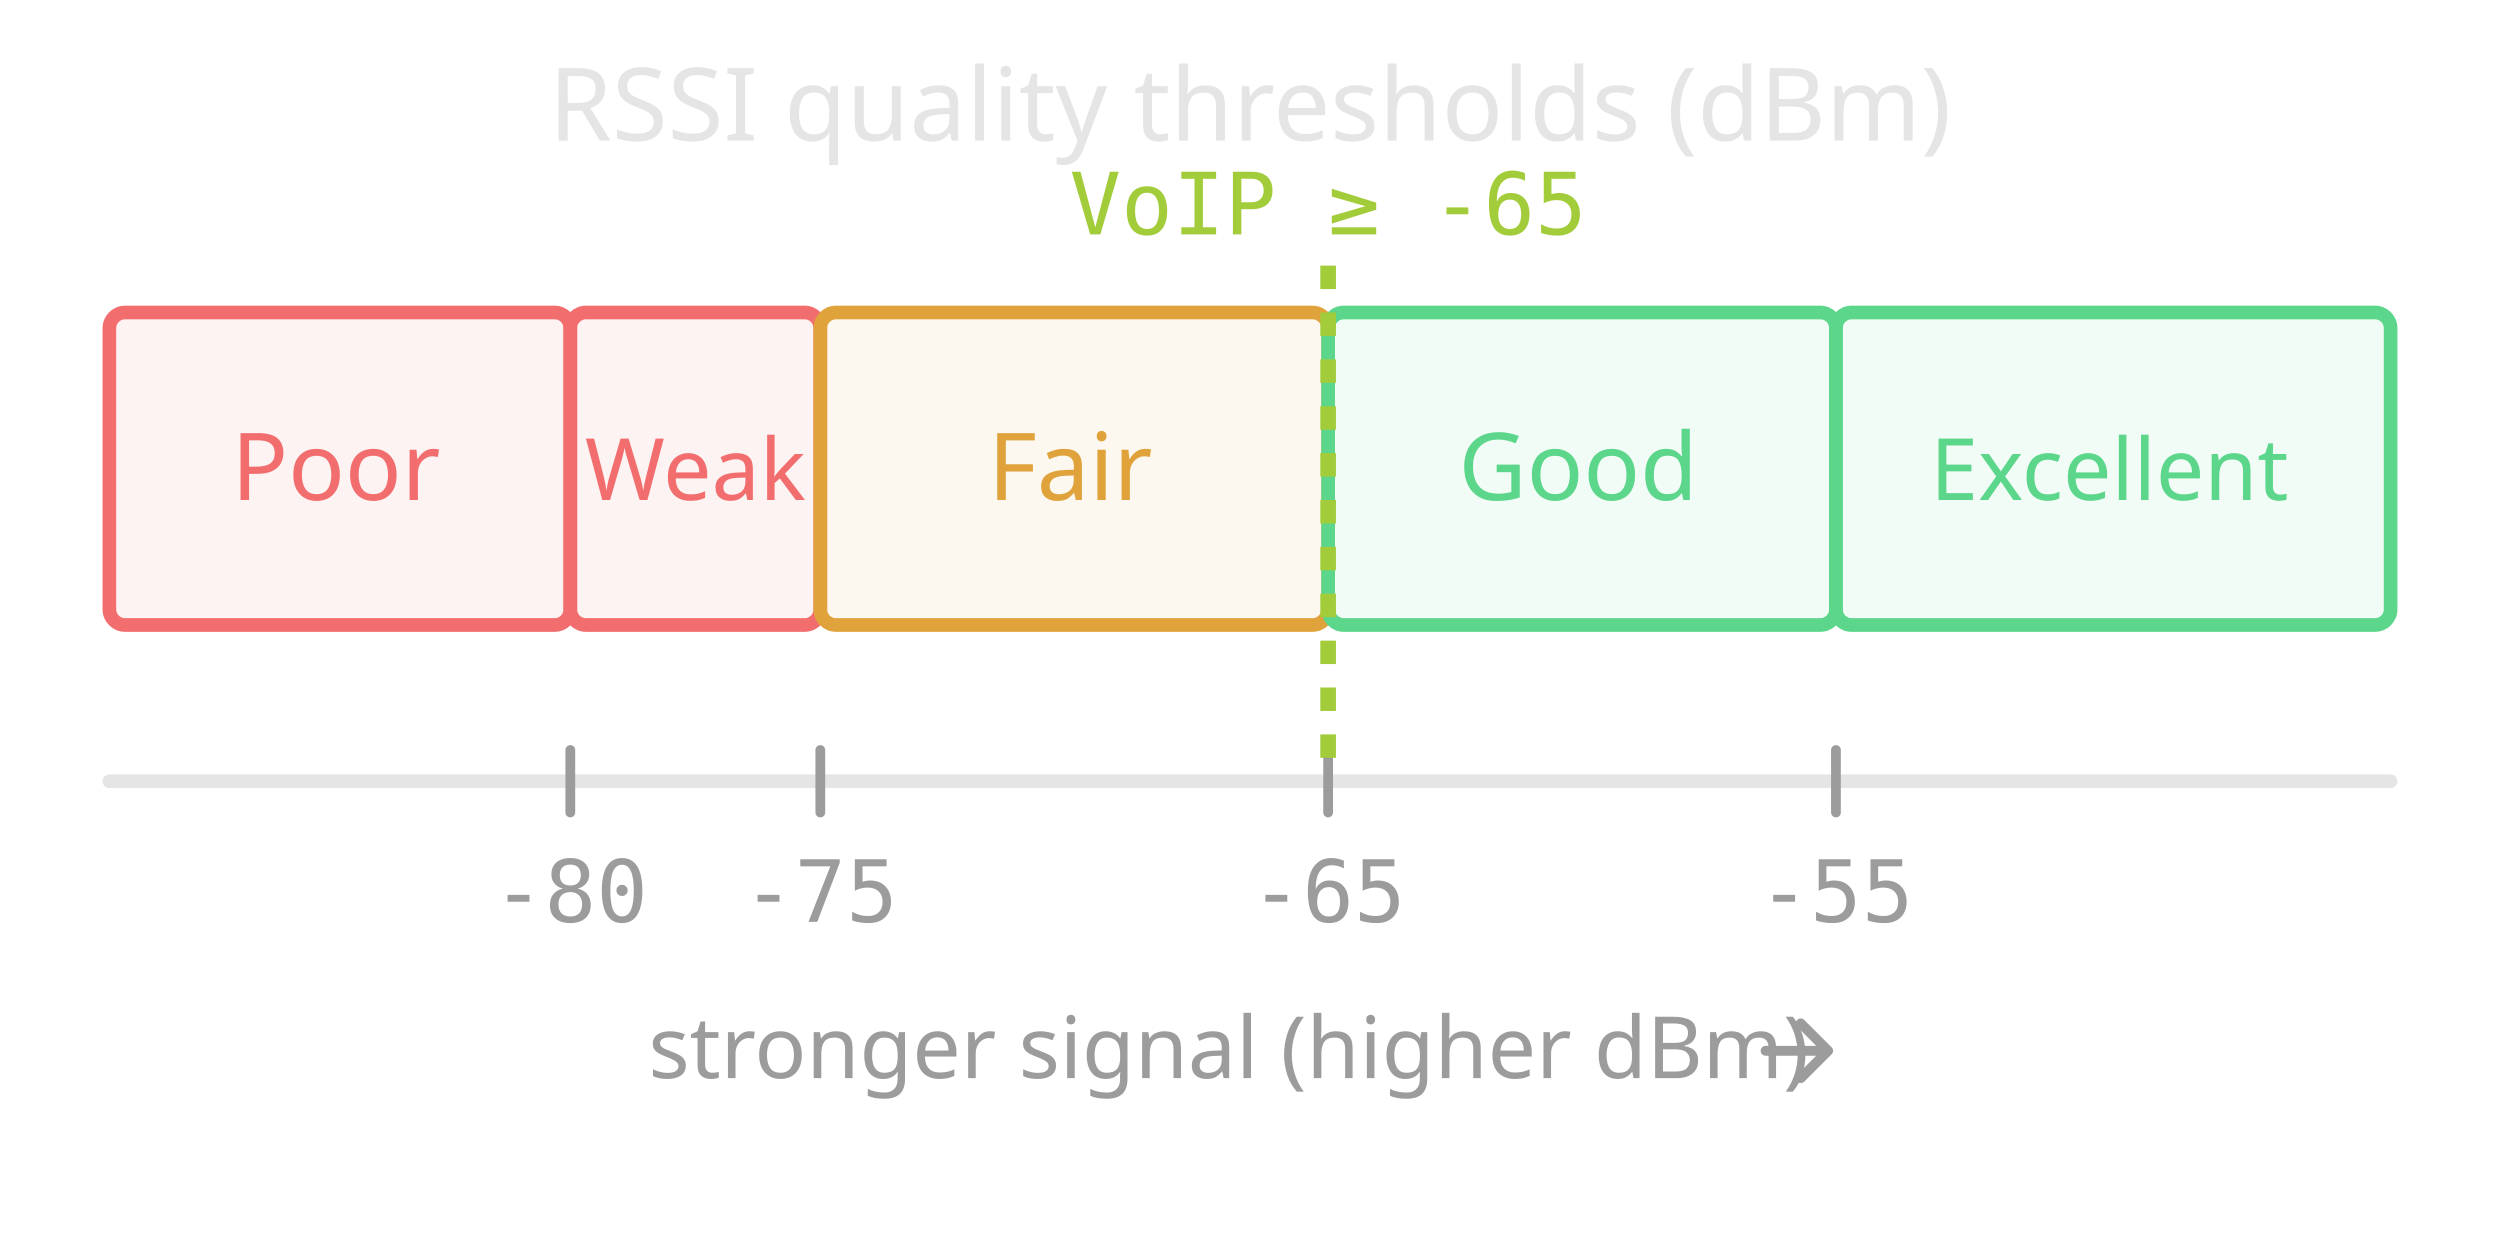
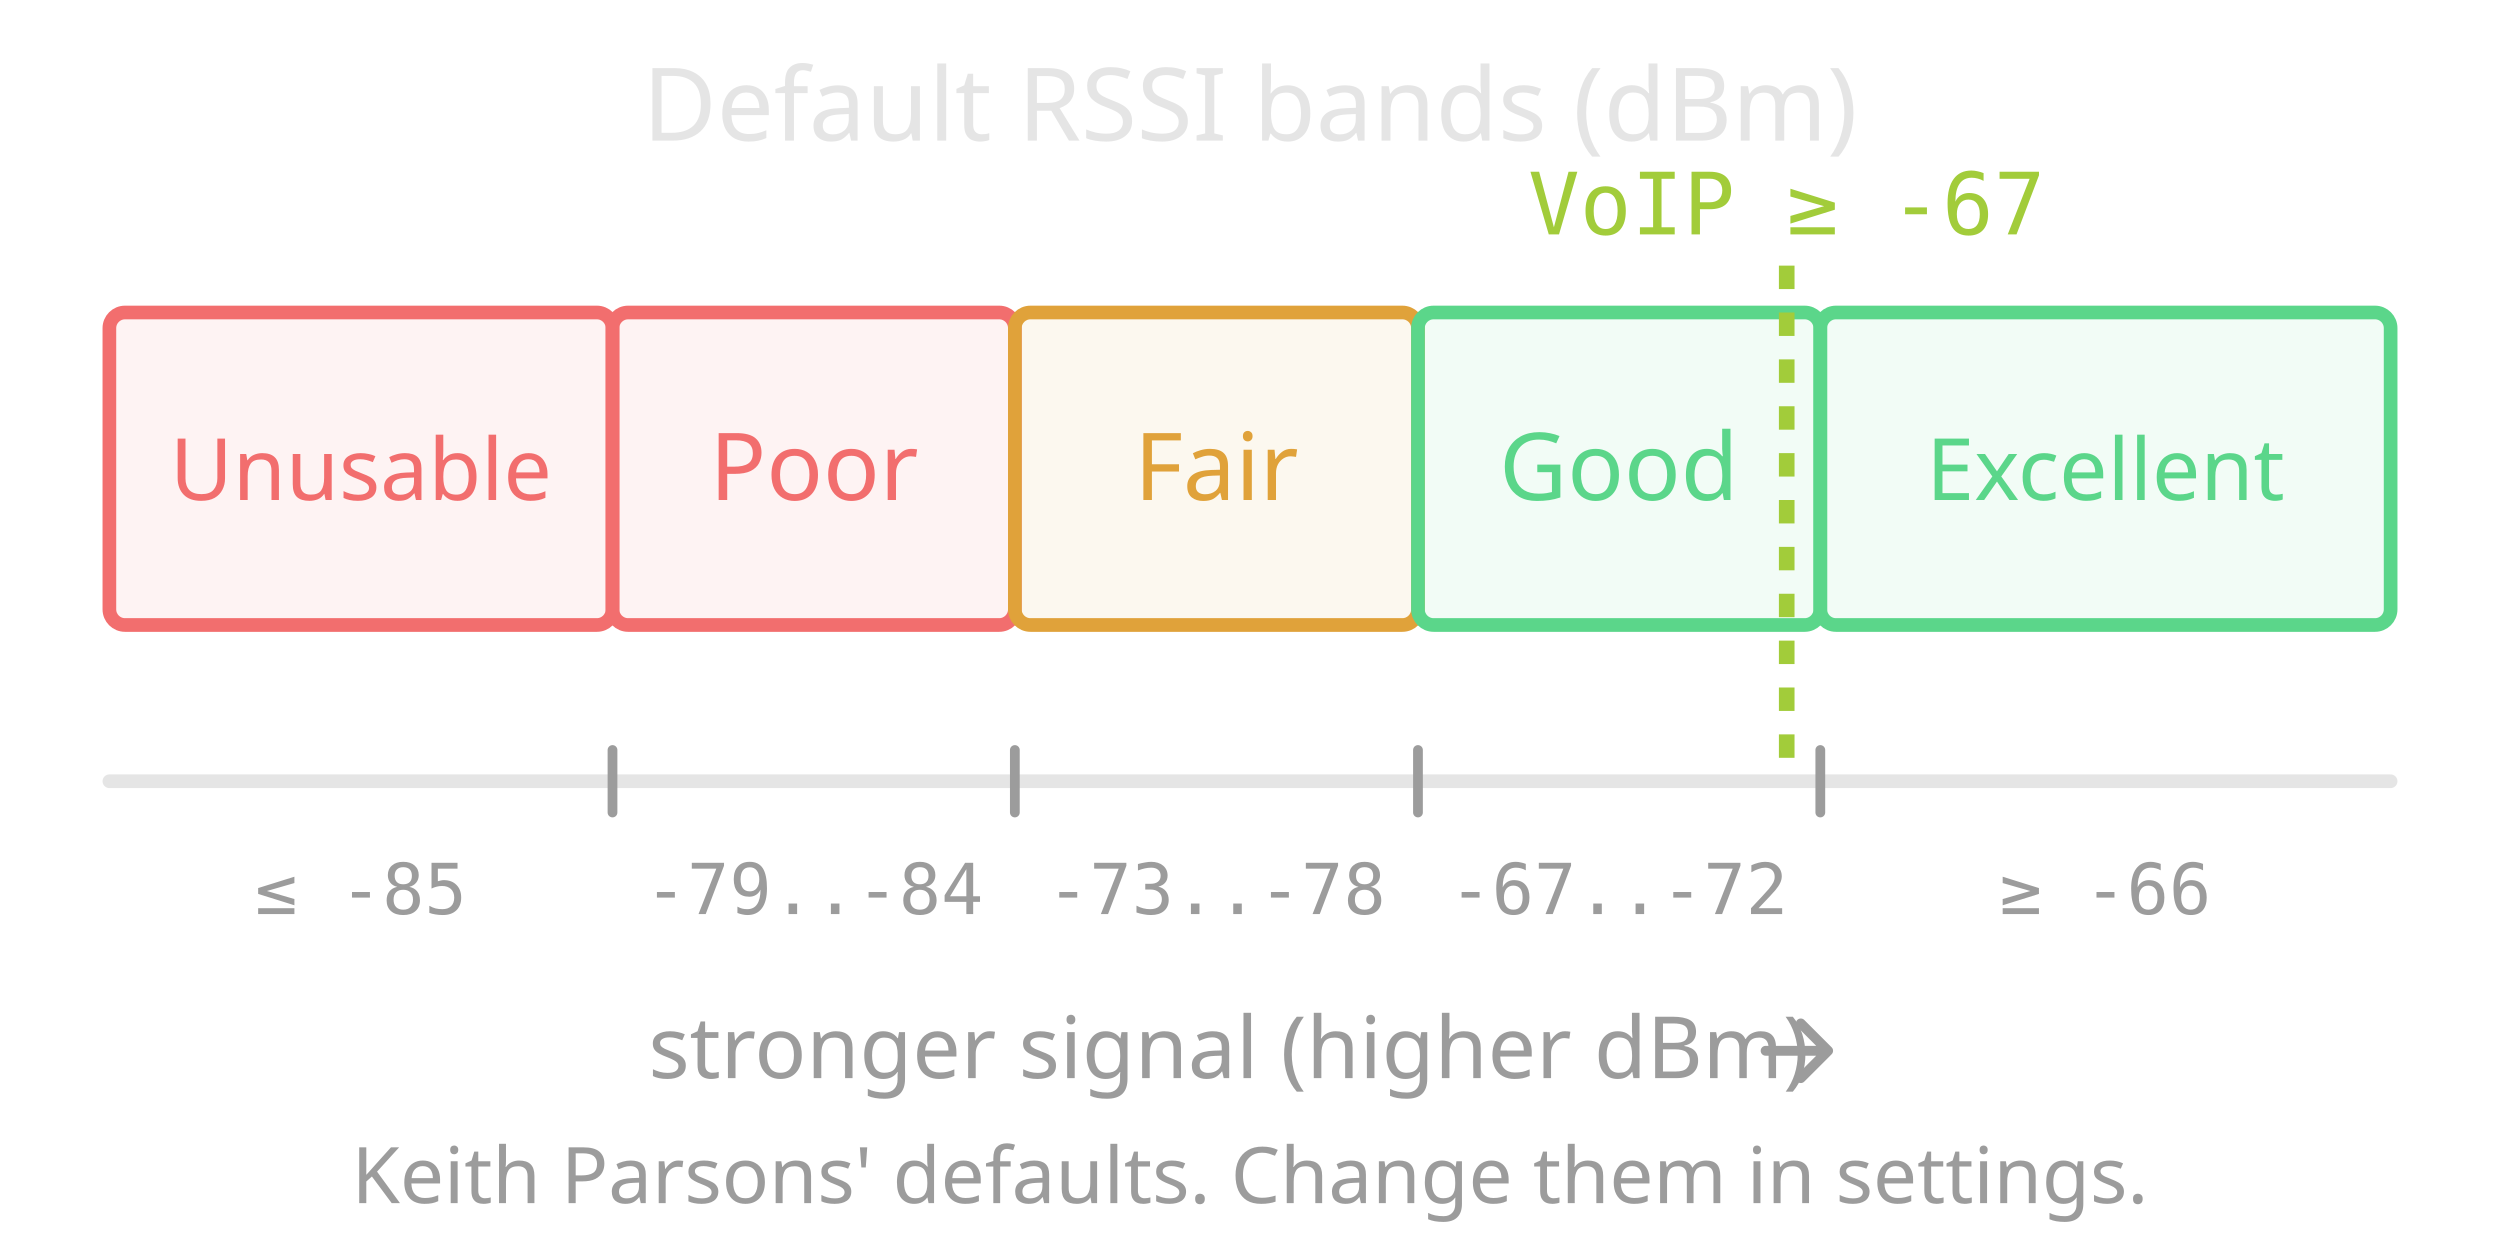
<svg xmlns="http://www.w3.org/2000/svg" viewBox="0 0 320 160" fill="none" font-family="IBM Plex Sans, sans-serif">
-   <text x="160" y="18" fill="#E5E5E5" font-size="13" font-weight="500" text-anchor="middle">RSSI quality thresholds (dBm)</text>
-   <rect x="14" y="40" width="59" height="40" rx="2" stroke="#F26E6E" stroke-width="1.75" fill="#F26E6E" fill-opacity="0.08" />
-   <text x="43" y="64" fill="#F26E6E" font-size="12" font-weight="500" text-anchor="middle">Poor</text>
-   <rect x="73" y="40" width="32" height="40" rx="2" stroke="#F26E6E" stroke-width="1.75" fill="#F26E6E" fill-opacity="0.08" />
-   <text x="89" y="64" fill="#F26E6E" font-size="11" font-weight="500" text-anchor="middle">Weak</text>
-   <rect x="105" y="40" width="65" height="40" rx="2" stroke="#E0A23A" stroke-width="1.75" fill="#E0A23A" fill-opacity="0.08" />
-   <text x="137" y="64" fill="#E0A23A" font-size="12" font-weight="500" text-anchor="middle">Fair</text>
-   <rect x="170" y="40" width="65" height="40" rx="2" stroke="#5BD68A" stroke-width="1.75" fill="#5BD68A" fill-opacity="0.08" />
-   <text x="202" y="64" fill="#5BD68A" font-size="12" font-weight="500" text-anchor="middle">Good</text>
-   <rect x="235" y="40" width="71" height="40" rx="2" stroke="#5BD68A" stroke-width="1.75" fill="#5BD68A" fill-opacity="0.08" />
-   <text x="270" y="64" fill="#5BD68A" font-size="11" font-weight="500" text-anchor="middle">Excellent</text>
+   <text x="160" y="18" fill="#E5E5E5" font-size="13" font-weight="500" text-anchor="middle">Default RSSI bands (dBm)</text>
+   <rect x="14" y="40" width="64.4" height="40" rx="2" stroke="#F26E6E" stroke-width="1.75" fill="#F26E6E" fill-opacity="0.08" />
+   <text x="46.2" y="64" fill="#F26E6E" font-size="11" font-weight="500" text-anchor="middle">Unusable</text>
+   <rect x="78.4" y="40" width="51.5" height="40" rx="2" stroke="#F26E6E" stroke-width="1.75" fill="#F26E6E" fill-opacity="0.08" />
+   <text x="104.2" y="64" fill="#F26E6E" font-size="12" font-weight="500" text-anchor="middle">Poor</text>
+   <rect x="129.9" y="40" width="51.6" height="40" rx="2" stroke="#E0A23A" stroke-width="1.75" fill="#E0A23A" fill-opacity="0.08" />
+   <text x="155.7" y="64" fill="#E0A23A" font-size="12" font-weight="500" text-anchor="middle">Fair</text>
+   <rect x="181.5" y="40" width="51.5" height="40" rx="2" stroke="#5BD68A" stroke-width="1.75" fill="#5BD68A" fill-opacity="0.08" />
+   <text x="207.2" y="64" fill="#5BD68A" font-size="12" font-weight="500" text-anchor="middle">Good</text>
+   <rect x="233" y="40" width="73" height="40" rx="2" stroke="#5BD68A" stroke-width="1.75" fill="#5BD68A" fill-opacity="0.08" />
+   <text x="269.5" y="64" fill="#5BD68A" font-size="11" font-weight="500" text-anchor="middle">Excellent</text>
  <line x1="14" y1="100" x2="306" y2="100" stroke="#E5E5E5" stroke-width="1.75" stroke-linecap="round" />
  <g stroke="#9C9C9C" stroke-width="1.25" stroke-linecap="round">
-     <line x1="73" y1="96" x2="73" y2="104" />
-     <line x1="105" y1="96" x2="105" y2="104" />
-     <line x1="170" y1="96" x2="170" y2="104" />
-     <line x1="235" y1="96" x2="235" y2="104" />
+     <line x1="78.4" y1="96" x2="78.4" y2="104" />
+     <line x1="129.9" y1="96" x2="129.9" y2="104" />
+     <line x1="181.5" y1="96" x2="181.5" y2="104" />
+     <line x1="233" y1="96" x2="233" y2="104" />
  </g>
-   <g fill="#9C9C9C" font-size="11" font-weight="500" text-anchor="middle" font-family="DM Mono, monospace">
-     <text x="73" y="118">-80</text>
-     <text x="105" y="118">-75</text>
-     <text x="170" y="118">-65</text>
-     <text x="235" y="118">-55</text>
+   <g fill="#9C9C9C" font-size="9" font-weight="500" text-anchor="middle" font-family="DM Mono, monospace">
+     <text x="46.2" y="117">≤ -85</text>
+     <text x="104.2" y="117">-79..-84</text>
+     <text x="155.7" y="117">-73..-78</text>
+     <text x="207.2" y="117">-67..-72</text>
+     <text x="269.5" y="117">≥ -66</text>
  </g>
-   <line x1="170" y1="34" x2="170" y2="100" stroke="#A2CC3A" stroke-width="2" stroke-dasharray="3 3" />
-   <text x="170" y="30" fill="#A2CC3A" font-size="11" font-weight="500" text-anchor="middle" font-family="DM Mono, monospace">VoIP ≥ -65</text>
+   <line x1="228.7" y1="34" x2="228.7" y2="100" stroke="#A2CC3A" stroke-width="2" stroke-dasharray="3 3" />
+   <text x="228.7" y="30" fill="#A2CC3A" font-size="11" font-weight="500" text-anchor="middle" font-family="DM Mono, monospace">VoIP ≥ -67</text>
  <text fill="#9C9C9C" font-size="11" font-weight="500" x="83.0" y="138.0" text-anchor="start">stronger signal (higher dBm)</text>
  <path d="M226.0 134.5 H234.0 M230.5 131.0 L234.0 134.5 L230.5 138.0" fill="none" stroke="#9C9C9C" stroke-width="1.265" stroke-linecap="round" stroke-linejoin="round" />
+   <text fill="#9C9C9C" font-size="10" font-weight="500" x="160" y="154" text-anchor="middle">Keith Parsons' defaults. Change them in settings.</text>
</svg>
